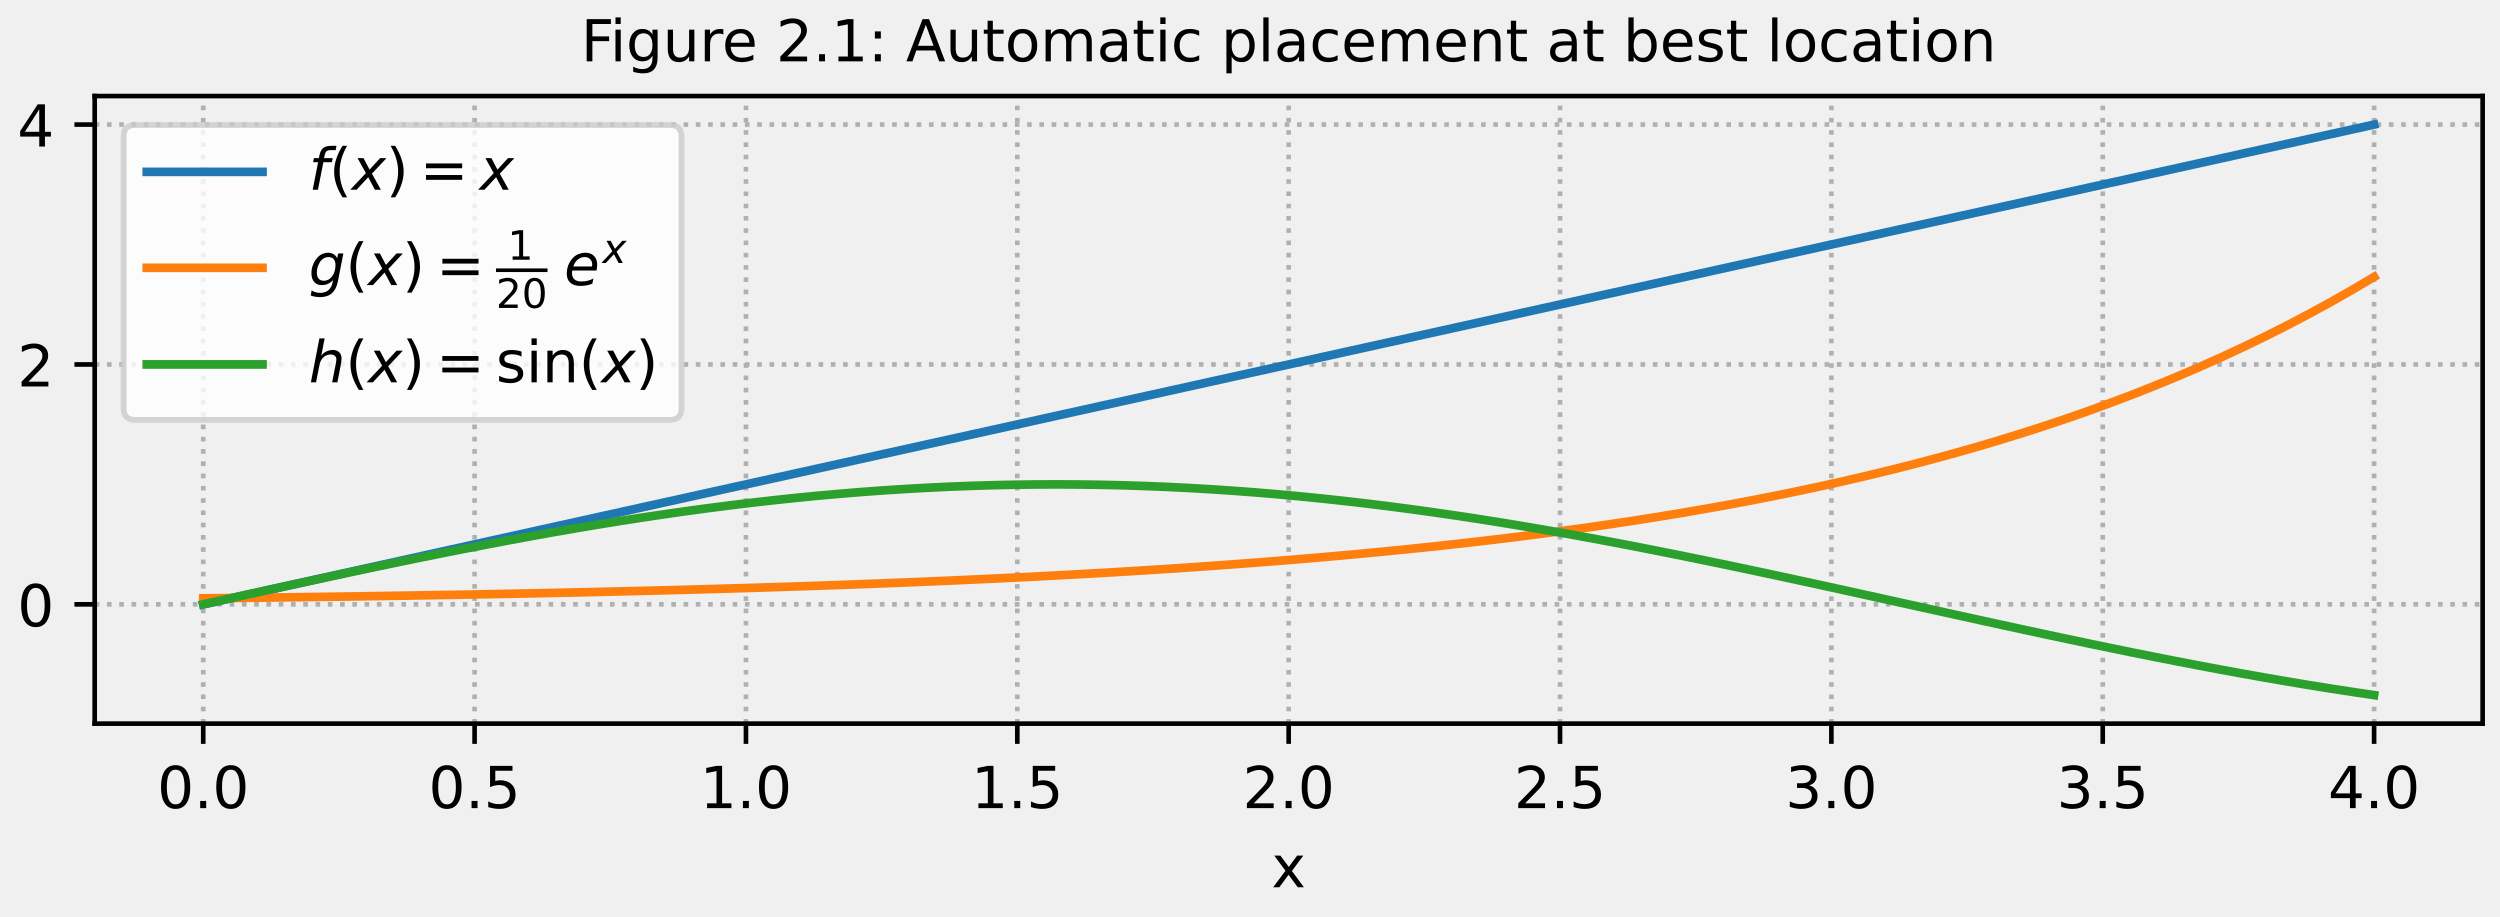
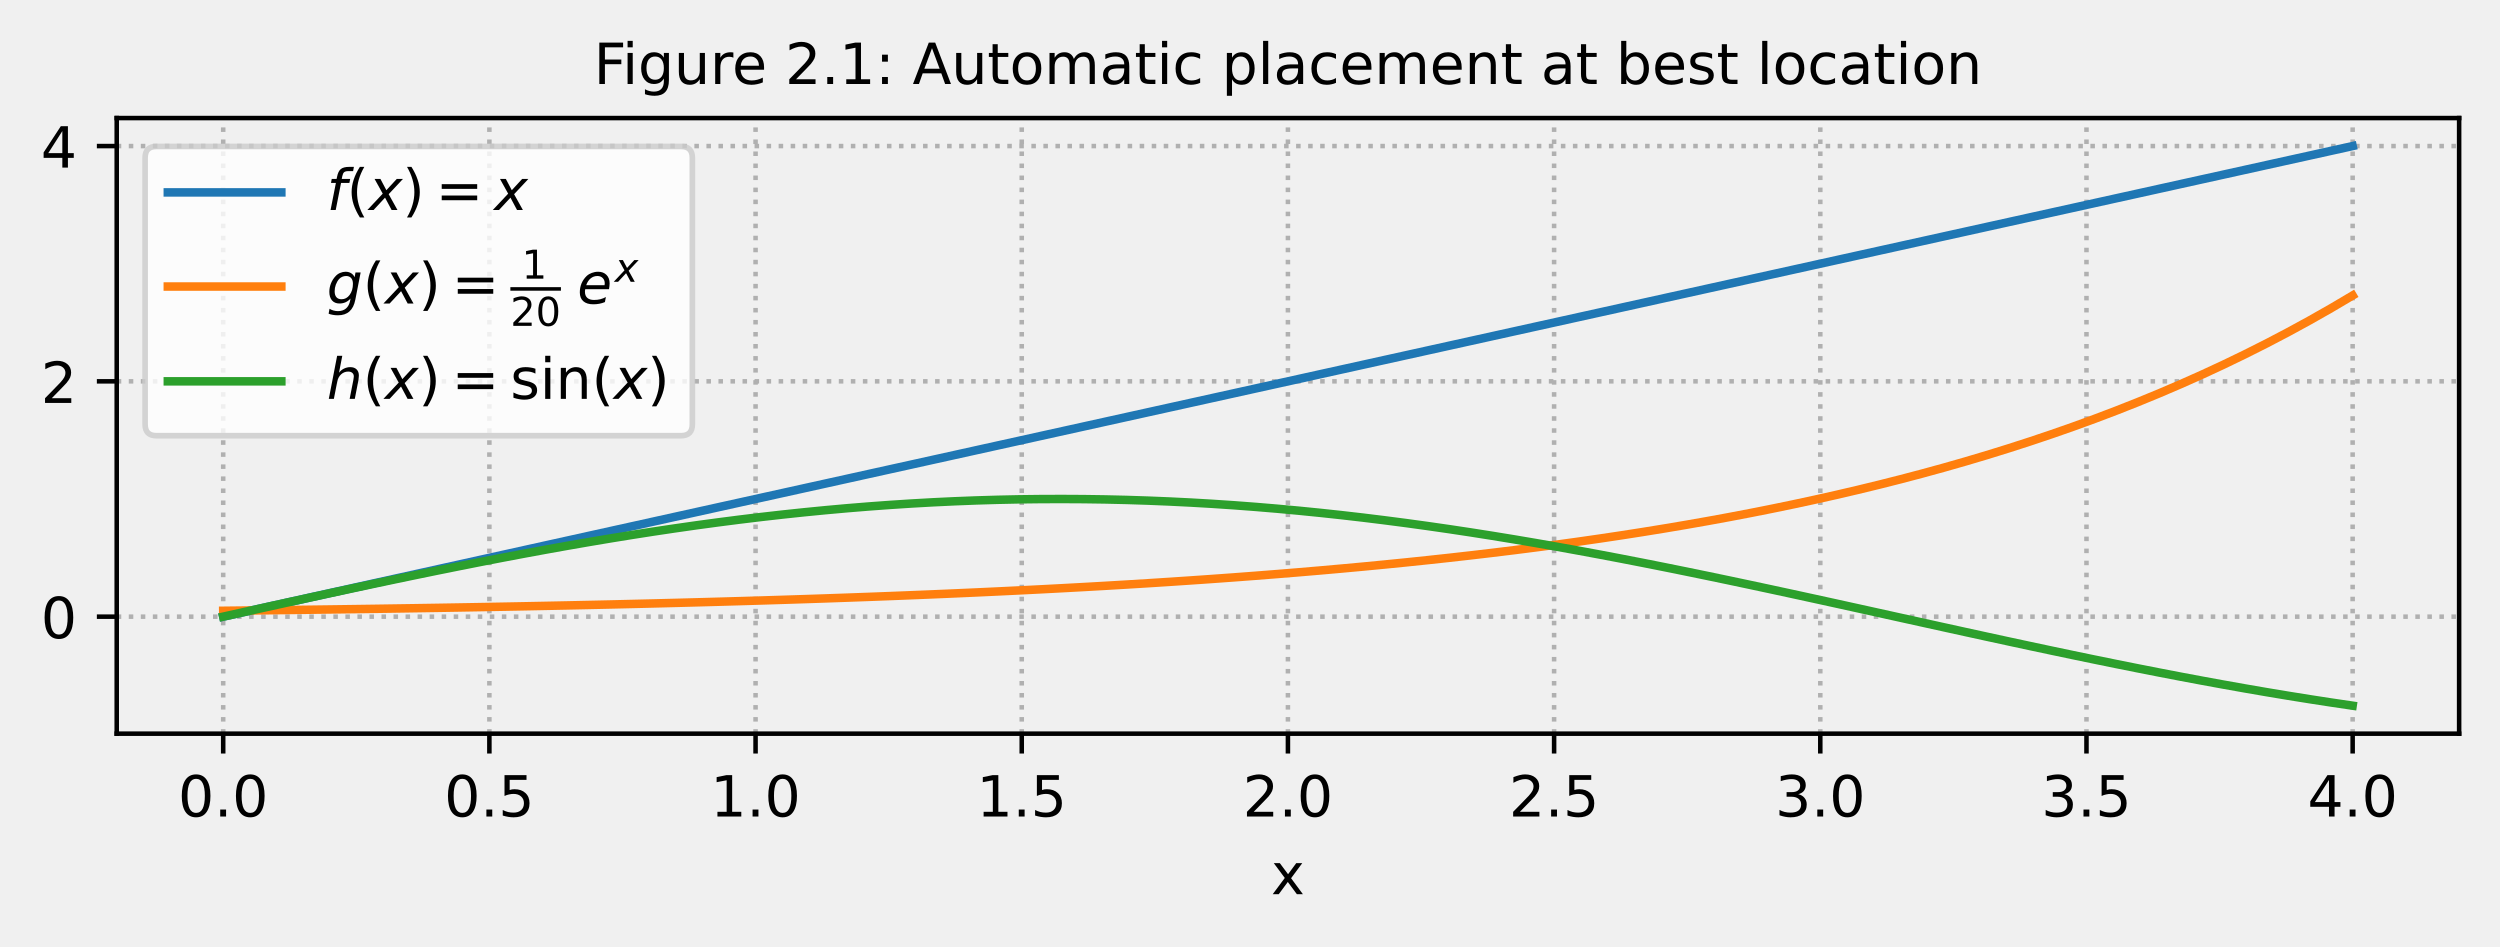
- <svg xmlns="http://www.w3.org/2000/svg" xmlns:xlink="http://www.w3.org/1999/xlink" width="432pt" height="158.4pt" viewBox="0 0 432 158.4" version="1.1">
+ <svg xmlns="http://www.w3.org/2000/svg" xmlns:xlink="http://www.w3.org/1999/xlink" width="440.4pt" height="166.8pt" viewBox="0 0 440.4 166.8" version="1.1">
  <defs>
    <style type="text/css">*{stroke-linejoin: round; stroke-linecap: butt}</style>
  </defs>
  <g id="figure_1">
    <g id="patch_1">
-       <path d="M 0 158.4  L 432 158.4  L 432 0  L 0 0  L 0 158.4  z " style="fill: none" />
+       <path d="M 0 166.8  L 440.4 166.8  L 440.4 0  L 0 0  L 0 166.8  z " style="fill: none" />
    </g>
    <g id="axes_1">
      <g id="patch_2">
-         <path d="M 16.363 125.044  L 429 125.044  L 429 16.599  L 16.363 16.599  L 16.363 125.044  z " style="fill: none" />
+         <path d="M 20.562 129.243  L 433.2 129.243  L 433.2 20.798  L 20.562 20.798  L 20.562 129.243  z " style="fill: none" />
      </g>
      <g id="matplotlib.axis_1">
        <g id="xtick_1">
          <g id="line2d_1">
-             <path d="M 35.119 125.044  L 35.119 16.599  " clip-path="url(#p56d0e71176)" style="fill: none; stroke-dasharray: 0.8,1.32; stroke-dashoffset: 0; stroke: #b0b0b0; stroke-width: 0.8" />
+             <path d="M 39.319 129.243  L 39.319 20.798  " clip-path="url(#p05bac9b08a)" style="fill: none; stroke-dasharray: 0.8,1.32; stroke-dashoffset: 0; stroke: #b0b0b0; stroke-width: 0.8" />
          </g>
          <g id="line2d_2">
            <defs>
-               <path id="m155ddd00a3" d="M 0 0  L 0 3.5  " style="stroke: #000000; stroke-width: 0.8" />
+               <path id="m470997c4c3" d="M 0 0  L 0 3.5  " style="stroke: #000000; stroke-width: 0.8" />
            </defs>
            <g>
-               <use xlink:href="#m155ddd00a3" x="35.119" y="125.044" style="stroke: #000000; stroke-width: 0.8" />
+               <use xlink:href="#m470997c4c3" x="39.319" y="129.243" style="stroke: #000000; stroke-width: 0.8" />
            </g>
          </g>
          <g id="text_1">
-             <text style="font-size: 10px; font-family: 'DejaVu Sans', 'Bitstream Vera Sans', 'Computer Modern Sans Serif', 'Lucida Grande', 'Verdana', 'Geneva', 'Lucid', 'Arial', 'Helvetica', 'Avant Garde', sans-serif; text-anchor: middle" x="35.119" y="139.642" transform="rotate(-0 35.11897 139.6419)">0.0</text>
+             <text style="font-size: 10px; font-family: 'DejaVu Sans', 'Bitstream Vera Sans', 'Computer Modern Sans Serif', 'Lucida Grande', 'Verdana', 'Geneva', 'Lucid', 'Arial', 'Helvetica', 'Avant Garde', sans-serif; text-anchor: middle" x="39.319" y="143.842" transform="rotate(-0 39.31873 143.8417)">0.0</text>
          </g>
        </g>
        <g id="xtick_2">
          <g id="line2d_3">
-             <path d="M 82.01 125.044  L 82.01 16.599  " clip-path="url(#p56d0e71176)" style="fill: none; stroke-dasharray: 0.8,1.32; stroke-dashoffset: 0; stroke: #b0b0b0; stroke-width: 0.8" />
+             <path d="M 86.209 129.243  L 86.209 20.798  " clip-path="url(#p05bac9b08a)" style="fill: none; stroke-dasharray: 0.8,1.32; stroke-dashoffset: 0; stroke: #b0b0b0; stroke-width: 0.8" />
          </g>
          <g id="line2d_4">
            <g>
-               <use xlink:href="#m155ddd00a3" x="82.01" y="125.044" style="stroke: #000000; stroke-width: 0.8" />
+               <use xlink:href="#m470997c4c3" x="86.209" y="129.243" style="stroke: #000000; stroke-width: 0.8" />
            </g>
          </g>
          <g id="text_2">
-             <text style="font-size: 10px; font-family: 'DejaVu Sans', 'Bitstream Vera Sans', 'Computer Modern Sans Serif', 'Lucida Grande', 'Verdana', 'Geneva', 'Lucid', 'Arial', 'Helvetica', 'Avant Garde', sans-serif; text-anchor: middle" x="82.01" y="139.642" transform="rotate(-0 82.00954 139.6419)">0.5</text>
+             <text style="font-size: 10px; font-family: 'DejaVu Sans', 'Bitstream Vera Sans', 'Computer Modern Sans Serif', 'Lucida Grande', 'Verdana', 'Geneva', 'Lucid', 'Arial', 'Helvetica', 'Avant Garde', sans-serif; text-anchor: middle" x="86.209" y="143.842" transform="rotate(-0 86.2093 143.8417)">0.5</text>
          </g>
        </g>
        <g id="xtick_3">
          <g id="line2d_5">
-             <path d="M 128.9 125.044  L 128.9 16.599  " clip-path="url(#p56d0e71176)" style="fill: none; stroke-dasharray: 0.8,1.32; stroke-dashoffset: 0; stroke: #b0b0b0; stroke-width: 0.8" />
+             <path d="M 133.1 129.243  L 133.1 20.798  " clip-path="url(#p05bac9b08a)" style="fill: none; stroke-dasharray: 0.8,1.32; stroke-dashoffset: 0; stroke: #b0b0b0; stroke-width: 0.8" />
          </g>
          <g id="line2d_6">
            <g>
-               <use xlink:href="#m155ddd00a3" x="128.9" y="125.044" style="stroke: #000000; stroke-width: 0.8" />
+               <use xlink:href="#m470997c4c3" x="133.1" y="129.243" style="stroke: #000000; stroke-width: 0.8" />
            </g>
          </g>
          <g id="text_3">
-             <text style="font-size: 10px; font-family: 'DejaVu Sans', 'Bitstream Vera Sans', 'Computer Modern Sans Serif', 'Lucida Grande', 'Verdana', 'Geneva', 'Lucid', 'Arial', 'Helvetica', 'Avant Garde', sans-serif; text-anchor: middle" x="128.9" y="139.642" transform="rotate(-0 128.9001 139.6419)">1.0</text>
+             <text style="font-size: 10px; font-family: 'DejaVu Sans', 'Bitstream Vera Sans', 'Computer Modern Sans Serif', 'Lucida Grande', 'Verdana', 'Geneva', 'Lucid', 'Arial', 'Helvetica', 'Avant Garde', sans-serif; text-anchor: middle" x="133.1" y="143.842" transform="rotate(-0 133.0999 143.8417)">1.0</text>
          </g>
        </g>
        <g id="xtick_4">
          <g id="line2d_7">
-             <path d="M 175.791 125.044  L 175.791 16.599  " clip-path="url(#p56d0e71176)" style="fill: none; stroke-dasharray: 0.8,1.32; stroke-dashoffset: 0; stroke: #b0b0b0; stroke-width: 0.8" />
+             <path d="M 179.99 129.243  L 179.99 20.798  " clip-path="url(#p05bac9b08a)" style="fill: none; stroke-dasharray: 0.8,1.32; stroke-dashoffset: 0; stroke: #b0b0b0; stroke-width: 0.8" />
          </g>
          <g id="line2d_8">
            <g>
-               <use xlink:href="#m155ddd00a3" x="175.791" y="125.044" style="stroke: #000000; stroke-width: 0.8" />
+               <use xlink:href="#m470997c4c3" x="179.99" y="129.243" style="stroke: #000000; stroke-width: 0.8" />
            </g>
          </g>
          <g id="text_4">
-             <text style="font-size: 10px; font-family: 'DejaVu Sans', 'Bitstream Vera Sans', 'Computer Modern Sans Serif', 'Lucida Grande', 'Verdana', 'Geneva', 'Lucid', 'Arial', 'Helvetica', 'Avant Garde', sans-serif; text-anchor: middle" x="175.791" y="139.642" transform="rotate(-0 175.7907 139.6419)">1.5</text>
+             <text style="font-size: 10px; font-family: 'DejaVu Sans', 'Bitstream Vera Sans', 'Computer Modern Sans Serif', 'Lucida Grande', 'Verdana', 'Geneva', 'Lucid', 'Arial', 'Helvetica', 'Avant Garde', sans-serif; text-anchor: middle" x="179.99" y="143.842" transform="rotate(-0 179.9904 143.8417)">1.5</text>
          </g>
        </g>
        <g id="xtick_5">
          <g id="line2d_9">
-             <path d="M 222.681 125.044  L 222.681 16.599  " clip-path="url(#p56d0e71176)" style="fill: none; stroke-dasharray: 0.8,1.32; stroke-dashoffset: 0; stroke: #b0b0b0; stroke-width: 0.8" />
+             <path d="M 226.881 129.243  L 226.881 20.798  " clip-path="url(#p05bac9b08a)" style="fill: none; stroke-dasharray: 0.8,1.32; stroke-dashoffset: 0; stroke: #b0b0b0; stroke-width: 0.8" />
          </g>
          <g id="line2d_10">
            <g>
-               <use xlink:href="#m155ddd00a3" x="222.681" y="125.044" style="stroke: #000000; stroke-width: 0.8" />
+               <use xlink:href="#m470997c4c3" x="226.881" y="129.243" style="stroke: #000000; stroke-width: 0.8" />
            </g>
          </g>
          <g id="text_5">
-             <text style="font-size: 10px; font-family: 'DejaVu Sans', 'Bitstream Vera Sans', 'Computer Modern Sans Serif', 'Lucida Grande', 'Verdana', 'Geneva', 'Lucid', 'Arial', 'Helvetica', 'Avant Garde', sans-serif; text-anchor: middle" x="222.681" y="139.642" transform="rotate(-0 222.6813 139.6419)">2.0</text>
+             <text style="font-size: 10px; font-family: 'DejaVu Sans', 'Bitstream Vera Sans', 'Computer Modern Sans Serif', 'Lucida Grande', 'Verdana', 'Geneva', 'Lucid', 'Arial', 'Helvetica', 'Avant Garde', sans-serif; text-anchor: middle" x="226.881" y="143.842" transform="rotate(-0 226.881 143.8417)">2.0</text>
          </g>
        </g>
        <g id="xtick_6">
          <g id="line2d_11">
-             <path d="M 269.572 125.044  L 269.572 16.599  " clip-path="url(#p56d0e71176)" style="fill: none; stroke-dasharray: 0.8,1.32; stroke-dashoffset: 0; stroke: #b0b0b0; stroke-width: 0.8" />
+             <path d="M 273.772 129.243  L 273.772 20.798  " clip-path="url(#p05bac9b08a)" style="fill: none; stroke-dasharray: 0.8,1.32; stroke-dashoffset: 0; stroke: #b0b0b0; stroke-width: 0.8" />
          </g>
          <g id="line2d_12">
            <g>
-               <use xlink:href="#m155ddd00a3" x="269.572" y="125.044" style="stroke: #000000; stroke-width: 0.8" />
+               <use xlink:href="#m470997c4c3" x="273.772" y="129.243" style="stroke: #000000; stroke-width: 0.8" />
            </g>
          </g>
          <g id="text_6">
-             <text style="font-size: 10px; font-family: 'DejaVu Sans', 'Bitstream Vera Sans', 'Computer Modern Sans Serif', 'Lucida Grande', 'Verdana', 'Geneva', 'Lucid', 'Arial', 'Helvetica', 'Avant Garde', sans-serif; text-anchor: middle" x="269.572" y="139.642" transform="rotate(-0 269.5718 139.6419)">2.5</text>
+             <text style="font-size: 10px; font-family: 'DejaVu Sans', 'Bitstream Vera Sans', 'Computer Modern Sans Serif', 'Lucida Grande', 'Verdana', 'Geneva', 'Lucid', 'Arial', 'Helvetica', 'Avant Garde', sans-serif; text-anchor: middle" x="273.772" y="143.842" transform="rotate(-0 273.7716 143.8417)">2.5</text>
          </g>
        </g>
        <g id="xtick_7">
          <g id="line2d_13">
-             <path d="M 316.462 125.044  L 316.462 16.599  " clip-path="url(#p56d0e71176)" style="fill: none; stroke-dasharray: 0.8,1.32; stroke-dashoffset: 0; stroke: #b0b0b0; stroke-width: 0.8" />
+             <path d="M 320.662 129.243  L 320.662 20.798  " clip-path="url(#p05bac9b08a)" style="fill: none; stroke-dasharray: 0.8,1.32; stroke-dashoffset: 0; stroke: #b0b0b0; stroke-width: 0.8" />
          </g>
          <g id="line2d_14">
            <g>
-               <use xlink:href="#m155ddd00a3" x="316.462" y="125.044" style="stroke: #000000; stroke-width: 0.8" />
+               <use xlink:href="#m470997c4c3" x="320.662" y="129.243" style="stroke: #000000; stroke-width: 0.8" />
            </g>
          </g>
          <g id="text_7">
-             <text style="font-size: 10px; font-family: 'DejaVu Sans', 'Bitstream Vera Sans', 'Computer Modern Sans Serif', 'Lucida Grande', 'Verdana', 'Geneva', 'Lucid', 'Arial', 'Helvetica', 'Avant Garde', sans-serif; text-anchor: middle" x="316.462" y="139.642" transform="rotate(-0 316.4624 139.6419)">3.0</text>
+             <text style="font-size: 10px; font-family: 'DejaVu Sans', 'Bitstream Vera Sans', 'Computer Modern Sans Serif', 'Lucida Grande', 'Verdana', 'Geneva', 'Lucid', 'Arial', 'Helvetica', 'Avant Garde', sans-serif; text-anchor: middle" x="320.662" y="143.842" transform="rotate(-0 320.6622 143.8417)">3.0</text>
          </g>
        </g>
        <g id="xtick_8">
          <g id="line2d_15">
-             <path d="M 363.353 125.044  L 363.353 16.599  " clip-path="url(#p56d0e71176)" style="fill: none; stroke-dasharray: 0.8,1.32; stroke-dashoffset: 0; stroke: #b0b0b0; stroke-width: 0.8" />
+             <path d="M 367.553 129.243  L 367.553 20.798  " clip-path="url(#p05bac9b08a)" style="fill: none; stroke-dasharray: 0.8,1.32; stroke-dashoffset: 0; stroke: #b0b0b0; stroke-width: 0.8" />
          </g>
          <g id="line2d_16">
            <g>
-               <use xlink:href="#m155ddd00a3" x="363.353" y="125.044" style="stroke: #000000; stroke-width: 0.8" />
+               <use xlink:href="#m470997c4c3" x="367.553" y="129.243" style="stroke: #000000; stroke-width: 0.8" />
            </g>
          </g>
          <g id="text_8">
-             <text style="font-size: 10px; font-family: 'DejaVu Sans', 'Bitstream Vera Sans', 'Computer Modern Sans Serif', 'Lucida Grande', 'Verdana', 'Geneva', 'Lucid', 'Arial', 'Helvetica', 'Avant Garde', sans-serif; text-anchor: middle" x="363.353" y="139.642" transform="rotate(-0 363.353 139.6419)">3.5</text>
+             <text style="font-size: 10px; font-family: 'DejaVu Sans', 'Bitstream Vera Sans', 'Computer Modern Sans Serif', 'Lucida Grande', 'Verdana', 'Geneva', 'Lucid', 'Arial', 'Helvetica', 'Avant Garde', sans-serif; text-anchor: middle" x="367.553" y="143.842" transform="rotate(-0 367.5527 143.8417)">3.5</text>
          </g>
        </g>
        <g id="xtick_9">
          <g id="line2d_17">
-             <path d="M 410.244 125.044  L 410.244 16.599  " clip-path="url(#p56d0e71176)" style="fill: none; stroke-dasharray: 0.8,1.32; stroke-dashoffset: 0; stroke: #b0b0b0; stroke-width: 0.8" />
+             <path d="M 414.443 129.243  L 414.443 20.798  " clip-path="url(#p05bac9b08a)" style="fill: none; stroke-dasharray: 0.8,1.32; stroke-dashoffset: 0; stroke: #b0b0b0; stroke-width: 0.8" />
          </g>
          <g id="line2d_18">
            <g>
-               <use xlink:href="#m155ddd00a3" x="410.244" y="125.044" style="stroke: #000000; stroke-width: 0.8" />
+               <use xlink:href="#m470997c4c3" x="414.443" y="129.243" style="stroke: #000000; stroke-width: 0.8" />
            </g>
          </g>
          <g id="text_9">
-             <text style="font-size: 10px; font-family: 'DejaVu Sans', 'Bitstream Vera Sans', 'Computer Modern Sans Serif', 'Lucida Grande', 'Verdana', 'Geneva', 'Lucid', 'Arial', 'Helvetica', 'Avant Garde', sans-serif; text-anchor: middle" x="410.244" y="139.642" transform="rotate(-0 410.2435 139.6419)">4.0</text>
+             <text style="font-size: 10px; font-family: 'DejaVu Sans', 'Bitstream Vera Sans', 'Computer Modern Sans Serif', 'Lucida Grande', 'Verdana', 'Geneva', 'Lucid', 'Arial', 'Helvetica', 'Avant Garde', sans-serif; text-anchor: middle" x="414.443" y="143.842" transform="rotate(-0 414.4433 143.8417)">4.0</text>
          </g>
        </g>
        <g id="text_10">
-           <text style="font-size: 10px; font-family: 'DejaVu Sans', 'Bitstream Vera Sans', 'Computer Modern Sans Serif', 'Lucida Grande', 'Verdana', 'Geneva', 'Lucid', 'Arial', 'Helvetica', 'Avant Garde', sans-serif; text-anchor: middle" x="222.681" y="153.32" transform="rotate(-0 222.6813 153.3201)">x</text>
+           <text style="font-size: 10px; font-family: 'DejaVu Sans', 'Bitstream Vera Sans', 'Computer Modern Sans Serif', 'Lucida Grande', 'Verdana', 'Geneva', 'Lucid', 'Arial', 'Helvetica', 'Avant Garde', sans-serif; text-anchor: middle" x="226.881" y="157.52" transform="rotate(-0 226.881 157.5198)">x</text>
        </g>
      </g>
      <g id="matplotlib.axis_2">
        <g id="ytick_1">
          <g id="line2d_19">
-             <path d="M 16.363 104.429  L 429 104.429  " clip-path="url(#p56d0e71176)" style="fill: none; stroke-dasharray: 0.8,1.32; stroke-dashoffset: 0; stroke: #b0b0b0; stroke-width: 0.8" />
+             <path d="M 20.562 108.629  L 433.2 108.629  " clip-path="url(#p05bac9b08a)" style="fill: none; stroke-dasharray: 0.8,1.32; stroke-dashoffset: 0; stroke: #b0b0b0; stroke-width: 0.8" />
          </g>
          <g id="line2d_20">
            <defs>
-               <path id="m9f7a702c76" d="M 0 0  L -3.5 0  " style="stroke: #000000; stroke-width: 0.8" />
+               <path id="mc3341036cc" d="M 0 0  L -3.5 0  " style="stroke: #000000; stroke-width: 0.8" />
            </defs>
            <g>
-               <use xlink:href="#m9f7a702c76" x="16.363" y="104.429" style="stroke: #000000; stroke-width: 0.8" />
+               <use xlink:href="#mc3341036cc" x="20.562" y="108.629" style="stroke: #000000; stroke-width: 0.8" />
            </g>
          </g>
          <g id="text_11">
-             <text style="font-size: 10px; font-family: 'DejaVu Sans', 'Bitstream Vera Sans', 'Computer Modern Sans Serif', 'Lucida Grande', 'Verdana', 'Geneva', 'Lucid', 'Arial', 'Helvetica', 'Avant Garde', sans-serif; text-anchor: end" x="9.363" y="108.228" transform="rotate(-0 9.36274 108.2285)">0</text>
+             <text style="font-size: 10px; font-family: 'DejaVu Sans', 'Bitstream Vera Sans', 'Computer Modern Sans Serif', 'Lucida Grande', 'Verdana', 'Geneva', 'Lucid', 'Arial', 'Helvetica', 'Avant Garde', sans-serif; text-anchor: end" x="13.562" y="112.428" transform="rotate(-0 13.5625 112.4282)">0</text>
          </g>
        </g>
        <g id="ytick_2">
          <g id="line2d_21">
-             <path d="M 16.363 62.979  L 429 62.979  " clip-path="url(#p56d0e71176)" style="fill: none; stroke-dasharray: 0.8,1.32; stroke-dashoffset: 0; stroke: #b0b0b0; stroke-width: 0.8" />
+             <path d="M 20.562 67.178  L 433.2 67.178  " clip-path="url(#p05bac9b08a)" style="fill: none; stroke-dasharray: 0.8,1.32; stroke-dashoffset: 0; stroke: #b0b0b0; stroke-width: 0.8" />
          </g>
          <g id="line2d_22">
            <g>
-               <use xlink:href="#m9f7a702c76" x="16.363" y="62.979" style="stroke: #000000; stroke-width: 0.8" />
+               <use xlink:href="#mc3341036cc" x="20.562" y="67.178" style="stroke: #000000; stroke-width: 0.8" />
            </g>
          </g>
          <g id="text_12">
-             <text style="font-size: 10px; font-family: 'DejaVu Sans', 'Bitstream Vera Sans', 'Computer Modern Sans Serif', 'Lucida Grande', 'Verdana', 'Geneva', 'Lucid', 'Arial', 'Helvetica', 'Avant Garde', sans-serif; text-anchor: end" x="9.363" y="66.778" transform="rotate(-0 9.36274 66.77783)">2</text>
+             <text style="font-size: 10px; font-family: 'DejaVu Sans', 'Bitstream Vera Sans', 'Computer Modern Sans Serif', 'Lucida Grande', 'Verdana', 'Geneva', 'Lucid', 'Arial', 'Helvetica', 'Avant Garde', sans-serif; text-anchor: end" x="13.562" y="70.978" transform="rotate(-0 13.5625 70.97759)">2</text>
          </g>
        </g>
        <g id="ytick_3">
          <g id="line2d_23">
-             <path d="M 16.363 21.528  L 429 21.528  " clip-path="url(#p56d0e71176)" style="fill: none; stroke-dasharray: 0.8,1.32; stroke-dashoffset: 0; stroke: #b0b0b0; stroke-width: 0.8" />
+             <path d="M 20.562 25.728  L 433.2 25.728  " clip-path="url(#p05bac9b08a)" style="fill: none; stroke-dasharray: 0.8,1.32; stroke-dashoffset: 0; stroke: #b0b0b0; stroke-width: 0.8" />
          </g>
          <g id="line2d_24">
            <g>
-               <use xlink:href="#m9f7a702c76" x="16.363" y="21.528" style="stroke: #000000; stroke-width: 0.8" />
+               <use xlink:href="#mc3341036cc" x="20.562" y="25.728" style="stroke: #000000; stroke-width: 0.8" />
            </g>
          </g>
          <g id="text_13">
-             <text style="font-size: 10px; font-family: 'DejaVu Sans', 'Bitstream Vera Sans', 'Computer Modern Sans Serif', 'Lucida Grande', 'Verdana', 'Geneva', 'Lucid', 'Arial', 'Helvetica', 'Avant Garde', sans-serif; text-anchor: end" x="9.363" y="25.327" transform="rotate(-0 9.36274 25.32721)">4</text>
+             <text style="font-size: 10px; font-family: 'DejaVu Sans', 'Bitstream Vera Sans', 'Computer Modern Sans Serif', 'Lucida Grande', 'Verdana', 'Geneva', 'Lucid', 'Arial', 'Helvetica', 'Avant Garde', sans-serif; text-anchor: end" x="13.562" y="29.527" transform="rotate(-0 13.5625 29.52697)">4</text>
          </g>
        </g>
      </g>
      <g id="line2d_25">
-         <path d="M 35.119 104.429  L 38.908 103.592  L 42.697 102.754  L 46.486 101.917  L 50.276 101.08  L 54.065 100.242  L 57.854 99.405  L 61.643 98.568  L 65.432 97.73  L 69.221 96.893  L 73.01 96.055  L 76.799 95.218  L 80.589 94.381  L 84.378 93.543  L 88.167 92.706  L 91.956 91.868  L 95.745 91.031  L 99.534 90.194  L 103.323 89.356  L 107.113 88.519  L 110.902 87.682  L 114.691 86.844  L 118.48 86.007  L 122.269 85.169  L 126.058 84.332  L 129.847 83.495  L 133.637 82.657  L 137.426 81.82  L 141.215 80.982  L 145.004 80.145  L 148.793 79.308  L 152.582 78.47  L 156.371 77.633  L 160.16 76.795  L 163.95 75.958  L 167.739 75.121  L 171.528 74.283  L 175.317 73.446  L 179.106 72.609  L 182.895 71.771  L 186.684 70.934  L 190.474 70.096  L 194.263 69.259  L 198.052 68.422  L 201.841 67.584  L 205.63 66.747  L 209.419 65.909  L 213.208 65.072  L 216.998 64.235  L 220.787 63.397  L 224.576 62.56  L 228.365 61.723  L 232.154 60.885  L 235.943 60.048  L 239.732 59.21  L 243.522 58.373  L 247.311 57.536  L 251.1 56.698  L 254.889 55.861  L 258.678 55.023  L 262.467 54.186  L 266.256 53.349  L 270.045 52.511  L 273.835 51.674  L 277.624 50.837  L 281.413 49.999  L 285.202 49.162  L 288.991 48.324  L 292.78 47.487  L 296.569 46.65  L 300.359 45.812  L 304.148 44.975  L 307.937 44.137  L 311.726 43.3  L 315.515 42.463  L 319.304 41.625  L 323.093 40.788  L 326.883 39.95  L 330.672 39.113  L 334.461 38.276  L 338.25 37.438  L 342.039 36.601  L 345.828 35.764  L 349.617 34.926  L 353.406 34.089  L 357.196 33.251  L 360.985 32.414  L 364.774 31.577  L 368.563 30.739  L 372.352 29.902  L 376.141 29.064  L 379.93 28.227  L 383.72 27.39  L 387.509 26.552  L 391.298 25.715  L 395.087 24.878  L 398.876 24.04  L 402.665 23.203  L 406.454 22.365  L 410.244 21.528  " clip-path="url(#p56d0e71176)" style="fill: none; stroke: #1f77b4; stroke-width: 1.5; stroke-linecap: square" />
+         <path d="M 39.319 108.629  L 43.108 107.792  L 46.897 106.954  L 50.686 106.117  L 54.475 105.279  L 58.264 104.442  L 62.054 103.605  L 65.843 102.767  L 69.632 101.93  L 73.421 101.093  L 77.21 100.255  L 80.999 99.418  L 84.788 98.58  L 88.578 97.743  L 92.367 96.906  L 96.156 96.068  L 99.945 95.231  L 103.734 94.393  L 107.523 93.556  L 111.312 92.719  L 115.101 91.881  L 118.891 91.044  L 122.68 90.206  L 126.469 89.369  L 130.258 88.532  L 134.047 87.694  L 137.836 86.857  L 141.625 86.02  L 145.415 85.182  L 149.204 84.345  L 152.993 83.507  L 156.782 82.67  L 160.571 81.833  L 164.36 80.995  L 168.149 80.158  L 171.939 79.32  L 175.728 78.483  L 179.517 77.646  L 183.306 76.808  L 187.095 75.971  L 190.884 75.134  L 194.673 74.296  L 198.462 73.459  L 202.252 72.621  L 206.041 71.784  L 209.83 70.947  L 213.619 70.109  L 217.408 69.272  L 221.197 68.434  L 224.986 67.597  L 228.776 66.76  L 232.565 65.922  L 236.354 65.085  L 240.143 64.248  L 243.932 63.41  L 247.721 62.573  L 251.51 61.735  L 255.3 60.898  L 259.089 60.061  L 262.878 59.223  L 266.667 58.386  L 270.456 57.548  L 274.245 56.711  L 278.034 55.874  L 281.823 55.036  L 285.613 54.199  L 289.402 53.361  L 293.191 52.524  L 296.98 51.687  L 300.769 50.849  L 304.558 50.012  L 308.347 49.175  L 312.137 48.337  L 315.926 47.5  L 319.715 46.662  L 323.504 45.825  L 327.293 44.988  L 331.082 44.15  L 334.871 43.313  L 338.661 42.475  L 342.45 41.638  L 346.239 40.801  L 350.028 39.963  L 353.817 39.126  L 357.606 38.289  L 361.395 37.451  L 365.185 36.614  L 368.974 35.776  L 372.763 34.939  L 376.552 34.102  L 380.341 33.264  L 384.13 32.427  L 387.919 31.589  L 391.708 30.752  L 395.498 29.915  L 399.287 29.077  L 403.076 28.24  L 406.865 27.403  L 410.654 26.565  L 414.443 25.728  " clip-path="url(#p05bac9b08a)" style="fill: none; stroke: #1f77b4; stroke-width: 1.5; stroke-linecap: square" />
      </g>
      <g id="line2d_26">
-         <path d="M 35.119 103.393  L 38.908 103.35  L 42.697 103.306  L 46.486 103.259  L 50.276 103.211  L 54.065 103.161  L 57.854 103.109  L 61.643 103.054  L 65.432 102.998  L 69.221 102.939  L 73.01 102.877  L 76.799 102.813  L 80.589 102.746  L 84.378 102.677  L 88.167 102.605  L 91.956 102.53  L 95.745 102.451  L 99.534 102.37  L 103.323 102.285  L 107.113 102.196  L 110.902 102.104  L 114.691 102.008  L 118.48 101.909  L 122.269 101.805  L 126.058 101.696  L 129.847 101.584  L 133.637 101.466  L 137.426 101.344  L 141.215 101.217  L 145.004 101.085  L 148.793 100.947  L 152.582 100.803  L 156.371 100.654  L 160.16 100.498  L 163.95 100.336  L 167.739 100.167  L 171.528 99.991  L 175.317 99.808  L 179.106 99.618  L 182.895 99.42  L 186.684 99.213  L 190.474 98.998  L 194.263 98.774  L 198.052 98.541  L 201.841 98.298  L 205.63 98.045  L 209.419 97.782  L 213.208 97.508  L 216.998 97.222  L 220.787 96.925  L 224.576 96.616  L 228.365 96.294  L 232.154 95.958  L 235.943 95.609  L 239.732 95.245  L 243.522 94.867  L 247.311 94.472  L 251.1 94.062  L 254.889 93.635  L 258.678 93.189  L 262.467 92.726  L 266.256 92.243  L 270.045 91.741  L 273.835 91.218  L 277.624 90.673  L 281.413 90.106  L 285.202 89.515  L 288.991 88.9  L 292.78 88.26  L 296.569 87.594  L 300.359 86.899  L 304.148 86.177  L 307.937 85.424  L 311.726 84.64  L 315.515 83.824  L 319.304 82.975  L 323.093 82.09  L 326.883 81.169  L 330.672 80.21  L 334.461 79.212  L 338.25 78.172  L 342.039 77.089  L 345.828 75.962  L 349.617 74.788  L 353.406 73.566  L 357.196 72.294  L 360.985 70.969  L 364.774 69.589  L 368.563 68.152  L 372.352 66.657  L 376.141 65.099  L 379.93 63.478  L 383.72 61.789  L 387.509 60.031  L 391.298 58.2  L 395.087 56.294  L 398.876 54.31  L 402.665 52.243  L 406.454 50.091  L 410.244 47.851  " clip-path="url(#p56d0e71176)" style="fill: none; stroke: #ff7f0e; stroke-width: 1.5; stroke-linecap: square" />
+         <path d="M 39.319 107.593  L 43.108 107.55  L 46.897 107.506  L 50.686 107.459  L 54.475 107.411  L 58.264 107.361  L 62.054 107.308  L 65.843 107.254  L 69.632 107.197  L 73.421 107.138  L 77.21 107.077  L 80.999 107.013  L 84.788 106.946  L 88.578 106.877  L 92.367 106.805  L 96.156 106.729  L 99.945 106.651  L 103.734 106.569  L 107.523 106.485  L 111.312 106.396  L 115.101 106.304  L 118.891 106.208  L 122.68 106.108  L 126.469 106.004  L 130.258 105.896  L 134.047 105.784  L 137.836 105.666  L 141.625 105.544  L 145.415 105.417  L 149.204 105.284  L 152.993 105.147  L 156.782 105.003  L 160.571 104.853  L 164.36 104.698  L 168.149 104.536  L 171.939 104.367  L 175.728 104.191  L 179.517 104.008  L 183.306 103.818  L 187.095 103.619  L 190.884 103.413  L 194.673 103.198  L 198.462 102.974  L 202.252 102.741  L 206.041 102.498  L 209.83 102.245  L 213.619 101.982  L 217.408 101.708  L 221.197 101.422  L 224.986 101.125  L 228.776 100.816  L 232.565 100.494  L 236.354 100.158  L 240.143 99.809  L 243.932 99.445  L 247.721 99.067  L 251.51 98.672  L 255.3 98.262  L 259.089 97.834  L 262.878 97.389  L 266.667 96.926  L 270.456 96.443  L 274.245 95.941  L 278.034 95.418  L 281.823 94.873  L 285.613 94.306  L 289.402 93.715  L 293.191 93.1  L 296.98 92.46  L 300.769 91.793  L 304.558 91.099  L 308.347 90.376  L 312.137 89.624  L 315.926 88.84  L 319.715 88.024  L 323.504 87.175  L 327.293 86.29  L 331.082 85.369  L 334.871 84.41  L 338.661 83.411  L 342.45 82.372  L 346.239 81.289  L 350.028 80.162  L 353.817 78.988  L 357.606 77.766  L 361.395 76.493  L 365.185 75.168  L 368.974 73.789  L 372.763 72.352  L 376.552 70.856  L 380.341 69.299  L 384.13 67.677  L 387.919 65.989  L 391.708 64.231  L 395.498 62.4  L 399.287 60.494  L 403.076 58.509  L 406.865 56.443  L 410.654 54.291  L 414.443 52.051  " clip-path="url(#p05bac9b08a)" style="fill: none; stroke: #ff7f0e; stroke-width: 1.5; stroke-linecap: square" />
      </g>
      <g id="line2d_27">
-         <path d="M 35.119 104.429  L 38.908 103.592  L 42.697 102.756  L 46.486 101.923  L 50.276 101.094  L 54.065 100.271  L 57.854 99.454  L 61.643 98.645  L 65.432 97.846  L 69.221 97.058  L 73.01 96.281  L 76.799 95.518  L 80.589 94.77  L 84.378 94.037  L 88.167 93.321  L 91.956 92.623  L 95.745 91.945  L 99.534 91.287  L 103.323 90.65  L 107.113 90.036  L 110.902 89.446  L 114.691 88.879  L 118.48 88.339  L 122.269 87.824  L 126.058 87.337  L 129.847 86.877  L 133.637 86.446  L 137.426 86.045  L 141.215 85.673  L 145.004 85.333  L 148.793 85.023  L 152.582 84.745  L 156.371 84.499  L 160.16 84.286  L 163.95 84.105  L 167.739 83.958  L 171.528 83.844  L 175.317 83.764  L 179.106 83.717  L 182.895 83.704  L 186.684 83.725  L 190.474 83.78  L 194.263 83.869  L 198.052 83.991  L 201.841 84.146  L 205.63 84.335  L 209.419 84.556  L 213.208 84.81  L 216.998 85.096  L 220.787 85.413  L 224.576 85.762  L 228.365 86.141  L 232.154 86.55  L 235.943 86.987  L 239.732 87.454  L 243.522 87.948  L 247.311 88.469  L 251.1 89.016  L 254.889 89.588  L 258.678 90.185  L 262.467 90.805  L 266.256 91.447  L 270.045 92.11  L 273.835 92.793  L 277.624 93.495  L 281.413 94.215  L 285.202 94.952  L 288.991 95.704  L 292.78 96.471  L 296.569 97.25  L 300.359 98.042  L 304.148 98.843  L 307.937 99.654  L 311.726 100.472  L 315.515 101.297  L 319.304 102.127  L 323.093 102.961  L 326.883 103.798  L 330.672 104.635  L 334.461 105.472  L 338.25 106.307  L 342.039 107.139  L 345.828 107.967  L 349.617 108.789  L 353.406 109.604  L 357.196 110.41  L 360.985 111.207  L 364.774 111.993  L 368.563 112.766  L 372.352 113.525  L 376.141 114.27  L 379.93 114.999  L 383.72 115.71  L 387.509 116.404  L 391.298 117.077  L 395.087 117.73  L 398.876 118.361  L 402.665 118.97  L 406.454 119.554  L 410.244 120.114  " clip-path="url(#p56d0e71176)" style="fill: none; stroke: #2ca02c; stroke-width: 1.5; stroke-linecap: square" />
+         <path d="M 39.319 108.629  L 43.108 107.792  L 46.897 106.956  L 50.686 106.123  L 54.475 105.294  L 58.264 104.47  L 62.054 103.654  L 65.843 102.845  L 69.632 102.046  L 73.421 101.258  L 77.21 100.481  L 80.999 99.718  L 84.788 98.969  L 88.578 98.237  L 92.367 97.521  L 96.156 96.823  L 99.945 96.145  L 103.734 95.487  L 107.523 94.85  L 111.312 94.236  L 115.101 93.645  L 118.891 93.079  L 122.68 92.538  L 126.469 92.024  L 130.258 91.537  L 134.047 91.077  L 137.836 90.646  L 141.625 90.245  L 145.415 89.873  L 149.204 89.532  L 152.993 89.223  L 156.782 88.945  L 160.571 88.699  L 164.36 88.485  L 168.149 88.305  L 171.939 88.157  L 175.728 88.044  L 179.517 87.963  L 183.306 87.917  L 187.095 87.904  L 190.884 87.925  L 194.673 87.98  L 198.462 88.068  L 202.252 88.191  L 206.041 88.346  L 209.83 88.535  L 213.619 88.756  L 217.408 89.01  L 221.197 89.296  L 224.986 89.613  L 228.776 89.962  L 232.565 90.341  L 236.354 90.749  L 240.143 91.187  L 243.932 91.654  L 247.721 92.148  L 251.51 92.669  L 255.3 93.216  L 259.089 93.788  L 262.878 94.385  L 266.667 95.004  L 270.456 95.646  L 274.245 96.309  L 278.034 96.993  L 281.823 97.695  L 285.613 98.415  L 289.402 99.152  L 293.191 99.904  L 296.98 100.671  L 300.769 101.45  L 304.558 102.241  L 308.347 103.043  L 312.137 103.854  L 315.926 104.672  L 319.715 105.497  L 323.504 106.327  L 327.293 107.161  L 331.082 107.997  L 334.871 108.835  L 338.661 109.672  L 342.45 110.507  L 346.239 111.339  L 350.028 112.167  L 353.817 112.989  L 357.606 113.804  L 361.395 114.61  L 365.185 115.407  L 368.974 116.192  L 372.763 116.966  L 376.552 117.725  L 380.341 118.47  L 384.13 119.199  L 387.919 119.91  L 391.708 120.603  L 395.498 121.277  L 399.287 121.93  L 403.076 122.561  L 406.865 123.169  L 410.654 123.754  L 414.443 124.314  " clip-path="url(#p05bac9b08a)" style="fill: none; stroke: #2ca02c; stroke-width: 1.5; stroke-linecap: square" />
      </g>
      <g id="patch_3">
-         <path d="M 16.363 125.044  L 16.363 16.599  " style="fill: none; stroke: #000000; stroke-width: 0.8; stroke-linejoin: miter; stroke-linecap: square" />
+         <path d="M 20.562 129.243  L 20.562 20.798  " style="fill: none; stroke: #000000; stroke-width: 0.8; stroke-linejoin: miter; stroke-linecap: square" />
      </g>
      <g id="patch_4">
-         <path d="M 429 125.044  L 429 16.599  " style="fill: none; stroke: #000000; stroke-width: 0.8; stroke-linejoin: miter; stroke-linecap: square" />
+         <path d="M 433.2 129.243  L 433.2 20.798  " style="fill: none; stroke: #000000; stroke-width: 0.8; stroke-linejoin: miter; stroke-linecap: square" />
      </g>
      <g id="patch_5">
-         <path d="M 16.363 125.044  L 429 125.044  " style="fill: none; stroke: #000000; stroke-width: 0.8; stroke-linejoin: miter; stroke-linecap: square" />
+         <path d="M 20.562 129.243  L 433.2 129.243  " style="fill: none; stroke: #000000; stroke-width: 0.8; stroke-linejoin: miter; stroke-linecap: square" />
      </g>
      <g id="patch_6">
-         <path d="M 16.363 16.599  L 429 16.599  " style="fill: none; stroke: #000000; stroke-width: 0.8; stroke-linejoin: miter; stroke-linecap: square" />
+         <path d="M 20.562 20.798  L 433.2 20.798  " style="fill: none; stroke: #000000; stroke-width: 0.8; stroke-linejoin: miter; stroke-linecap: square" />
      </g>
      <g id="text_14">
-         <text style="font-size: 10px; font-family: 'DejaVu Sans', 'Bitstream Vera Sans', 'Computer Modern Sans Serif', 'Lucida Grande', 'Verdana', 'Geneva', 'Lucid', 'Arial', 'Helvetica', 'Avant Garde', sans-serif; text-anchor: middle" x="222.681" y="10.599" transform="rotate(-0 222.6813 10.59868)">Figure 2.1: Automatic placement at best location</text>
+         <text style="font-size: 10px; font-family: 'DejaVu Sans', 'Bitstream Vera Sans', 'Computer Modern Sans Serif', 'Lucida Grande', 'Verdana', 'Geneva', 'Lucid', 'Arial', 'Helvetica', 'Avant Garde', sans-serif; text-anchor: middle" x="226.881" y="14.798" transform="rotate(-0 226.881 14.79844)">Figure 2.1: Automatic placement at best location</text>
      </g>
      <g id="legend_1">
        <g id="patch_7">
-           <path d="M 23.363 72.555  L 115.763 72.555  Q 117.763 72.555 117.763 70.555  L 117.763 23.599  Q 117.763 21.599 115.763 21.599  L 23.363 21.599  Q 21.363 21.599 21.363 23.599  L 21.363 70.555  Q 21.363 72.555 23.363 72.555  z " style="fill: #ffffff; opacity: 0.8; stroke: #cccccc; stroke-linejoin: miter" />
+           <path d="M 27.562 76.755  L 119.963 76.755  Q 121.963 76.755 121.963 74.755  L 121.963 27.798  Q 121.963 25.798 119.963 25.798  L 27.562 25.798  Q 25.562 25.798 25.562 27.798  L 25.562 74.755  Q 25.562 76.755 27.562 76.755  z " style="fill: #ffffff; opacity: 0.8; stroke: #cccccc; stroke-linejoin: miter" />
        </g>
        <g id="line2d_28">
-           <path d="M 25.363 29.697  L 35.363 29.697  L 45.363 29.697  " style="fill: none; stroke: #1f77b4; stroke-width: 1.5; stroke-linecap: square" />
+           <path d="M 29.562 33.897  L 39.562 33.897  L 49.562 33.897  " style="fill: none; stroke: #1f77b4; stroke-width: 1.5; stroke-linecap: square" />
        </g>
        <g id="text_15">
-           <g transform="translate(53.36274 33.19711)">
+           <g transform="translate(57.5625 37.39688)">
            <text>
              <tspan x="0" y="-0.406" style="font-style: oblique; font-size: 10px; font-family: 'DejaVu Sans'">f</tspan>
              <tspan x="7.422" y="-0.406" style="font-style: oblique; font-size: 10px; font-family: 'DejaVu Sans'">x</tspan>
              <tspan x="29.517" y="-0.406" style="font-style: oblique; font-size: 10px; font-family: 'DejaVu Sans'">x</tspan>
              <tspan x="3.521" y="-0.406" style="font-size: 10px; font-family: 'DejaVu Sans'">(</tspan>
              <tspan x="13.34" y="-0.406" style="font-size: 10px; font-family: 'DejaVu Sans'">)</tspan>
              <tspan x="19.189" y="-0.406" style="font-size: 10px; font-family: 'DejaVu Sans'">=</tspan>
            </text>
          </g>
        </g>
        <g id="line2d_29">
-           <path d="M 25.363 46.277  L 35.363 46.277  L 45.363 46.277  " style="fill: none; stroke: #ff7f0e; stroke-width: 1.5; stroke-linecap: square" />
+           <path d="M 29.562 50.477  L 39.562 50.477  L 49.562 50.477  " style="fill: none; stroke: #ff7f0e; stroke-width: 1.5; stroke-linecap: square" />
        </g>
        <g id="text_16">
-           <g transform="translate(53.36274 49.7768)">
+           <g transform="translate(57.5625 53.97656)">
            <text>
              <tspan x="0" y="-0.509" style="font-style: oblique; font-size: 10px; font-family: 'DejaVu Sans'">g</tspan>
              <tspan x="10.249" y="-0.509" style="font-style: oblique; font-size: 10px; font-family: 'DejaVu Sans'">x</tspan>
              <tspan x="44.125" y="-0.509" style="font-style: oblique; font-size: 10px; font-family: 'DejaVu Sans'">e</tspan>
              <tspan x="6.348" y="-0.509" style="font-size: 10px; font-family: 'DejaVu Sans'">(</tspan>
              <tspan x="16.167" y="-0.509" style="font-size: 10px; font-family: 'DejaVu Sans'">)</tspan>
              <tspan x="22.017" y="-0.509" style="font-size: 10px; font-family: 'DejaVu Sans'">=</tspan>
              <tspan x="32.344" y="3.428" style="font-size: 7px; font-family: 'DejaVu Sans'">2</tspan>
              <tspan x="34.344" y="-4.892" style="font-size: 7px; font-family: 'DejaVu Sans'">1</tspan>
              <tspan x="36.797" y="3.428" style="font-size: 7px; font-family: 'DejaVu Sans'">0</tspan>
              <tspan x="50.741" y="-4.338" style="font-style: oblique; font-size: 7px; font-family: 'DejaVu Sans'">x</tspan>
            </text>
            <rect x="32.344" y="-3.392" width="8.907" height="0.625" />
          </g>
        </g>
        <g id="line2d_30">
-           <path d="M 25.363 62.975  L 35.363 62.975  L 45.363 62.975  " style="fill: none; stroke: #2ca02c; stroke-width: 1.5; stroke-linecap: square" />
+           <path d="M 29.562 67.175  L 39.562 67.175  L 49.562 67.175  " style="fill: none; stroke: #2ca02c; stroke-width: 1.5; stroke-linecap: square" />
        </g>
        <g id="text_17">
-           <g transform="translate(53.36274 66.47524)">
+           <g transform="translate(57.5625 70.675)">
            <text>
              <tspan x="0" y="-0.406" style="font-style: oblique; font-size: 10px; font-family: 'DejaVu Sans'">h</tspan>
              <tspan x="10.239" y="-0.406" style="font-style: oblique; font-size: 10px; font-family: 'DejaVu Sans'">x</tspan>
              <tspan x="50.562" y="-0.406" style="font-style: oblique; font-size: 10px; font-family: 'DejaVu Sans'">x</tspan>
              <tspan x="6.338" y="-0.406" style="font-size: 10px; font-family: 'DejaVu Sans'">(</tspan>
              <tspan x="16.157" y="-0.406" style="font-size: 10px; font-family: 'DejaVu Sans'">)</tspan>
              <tspan x="22.007" y="-0.406" style="font-size: 10px; font-family: 'DejaVu Sans'">=</tspan>
              <tspan x="32.334" y="-0.406" style="font-size: 10px; font-family: 'DejaVu Sans'">s</tspan>
              <tspan x="37.544" y="-0.406" style="font-size: 10px; font-family: 'DejaVu Sans'">i</tspan>
              <tspan x="40.322" y="-0.406" style="font-size: 10px; font-family: 'DejaVu Sans'">n</tspan>
              <tspan x="46.66" y="-0.406" style="font-size: 10px; font-family: 'DejaVu Sans'">(</tspan>
              <tspan x="56.479" y="-0.406" style="font-size: 10px; font-family: 'DejaVu Sans'">)</tspan>
            </text>
          </g>
        </g>
      </g>
    </g>
  </g>
  <defs>
-     <clipPath id="p56d0e71176">
-       <rect x="16.363" y="16.599" width="412.637" height="108.445" />
+     <clipPath id="p05bac9b08a">
+       <rect x="20.562" y="20.798" width="412.637" height="108.445" />
    </clipPath>
  </defs>
</svg>
